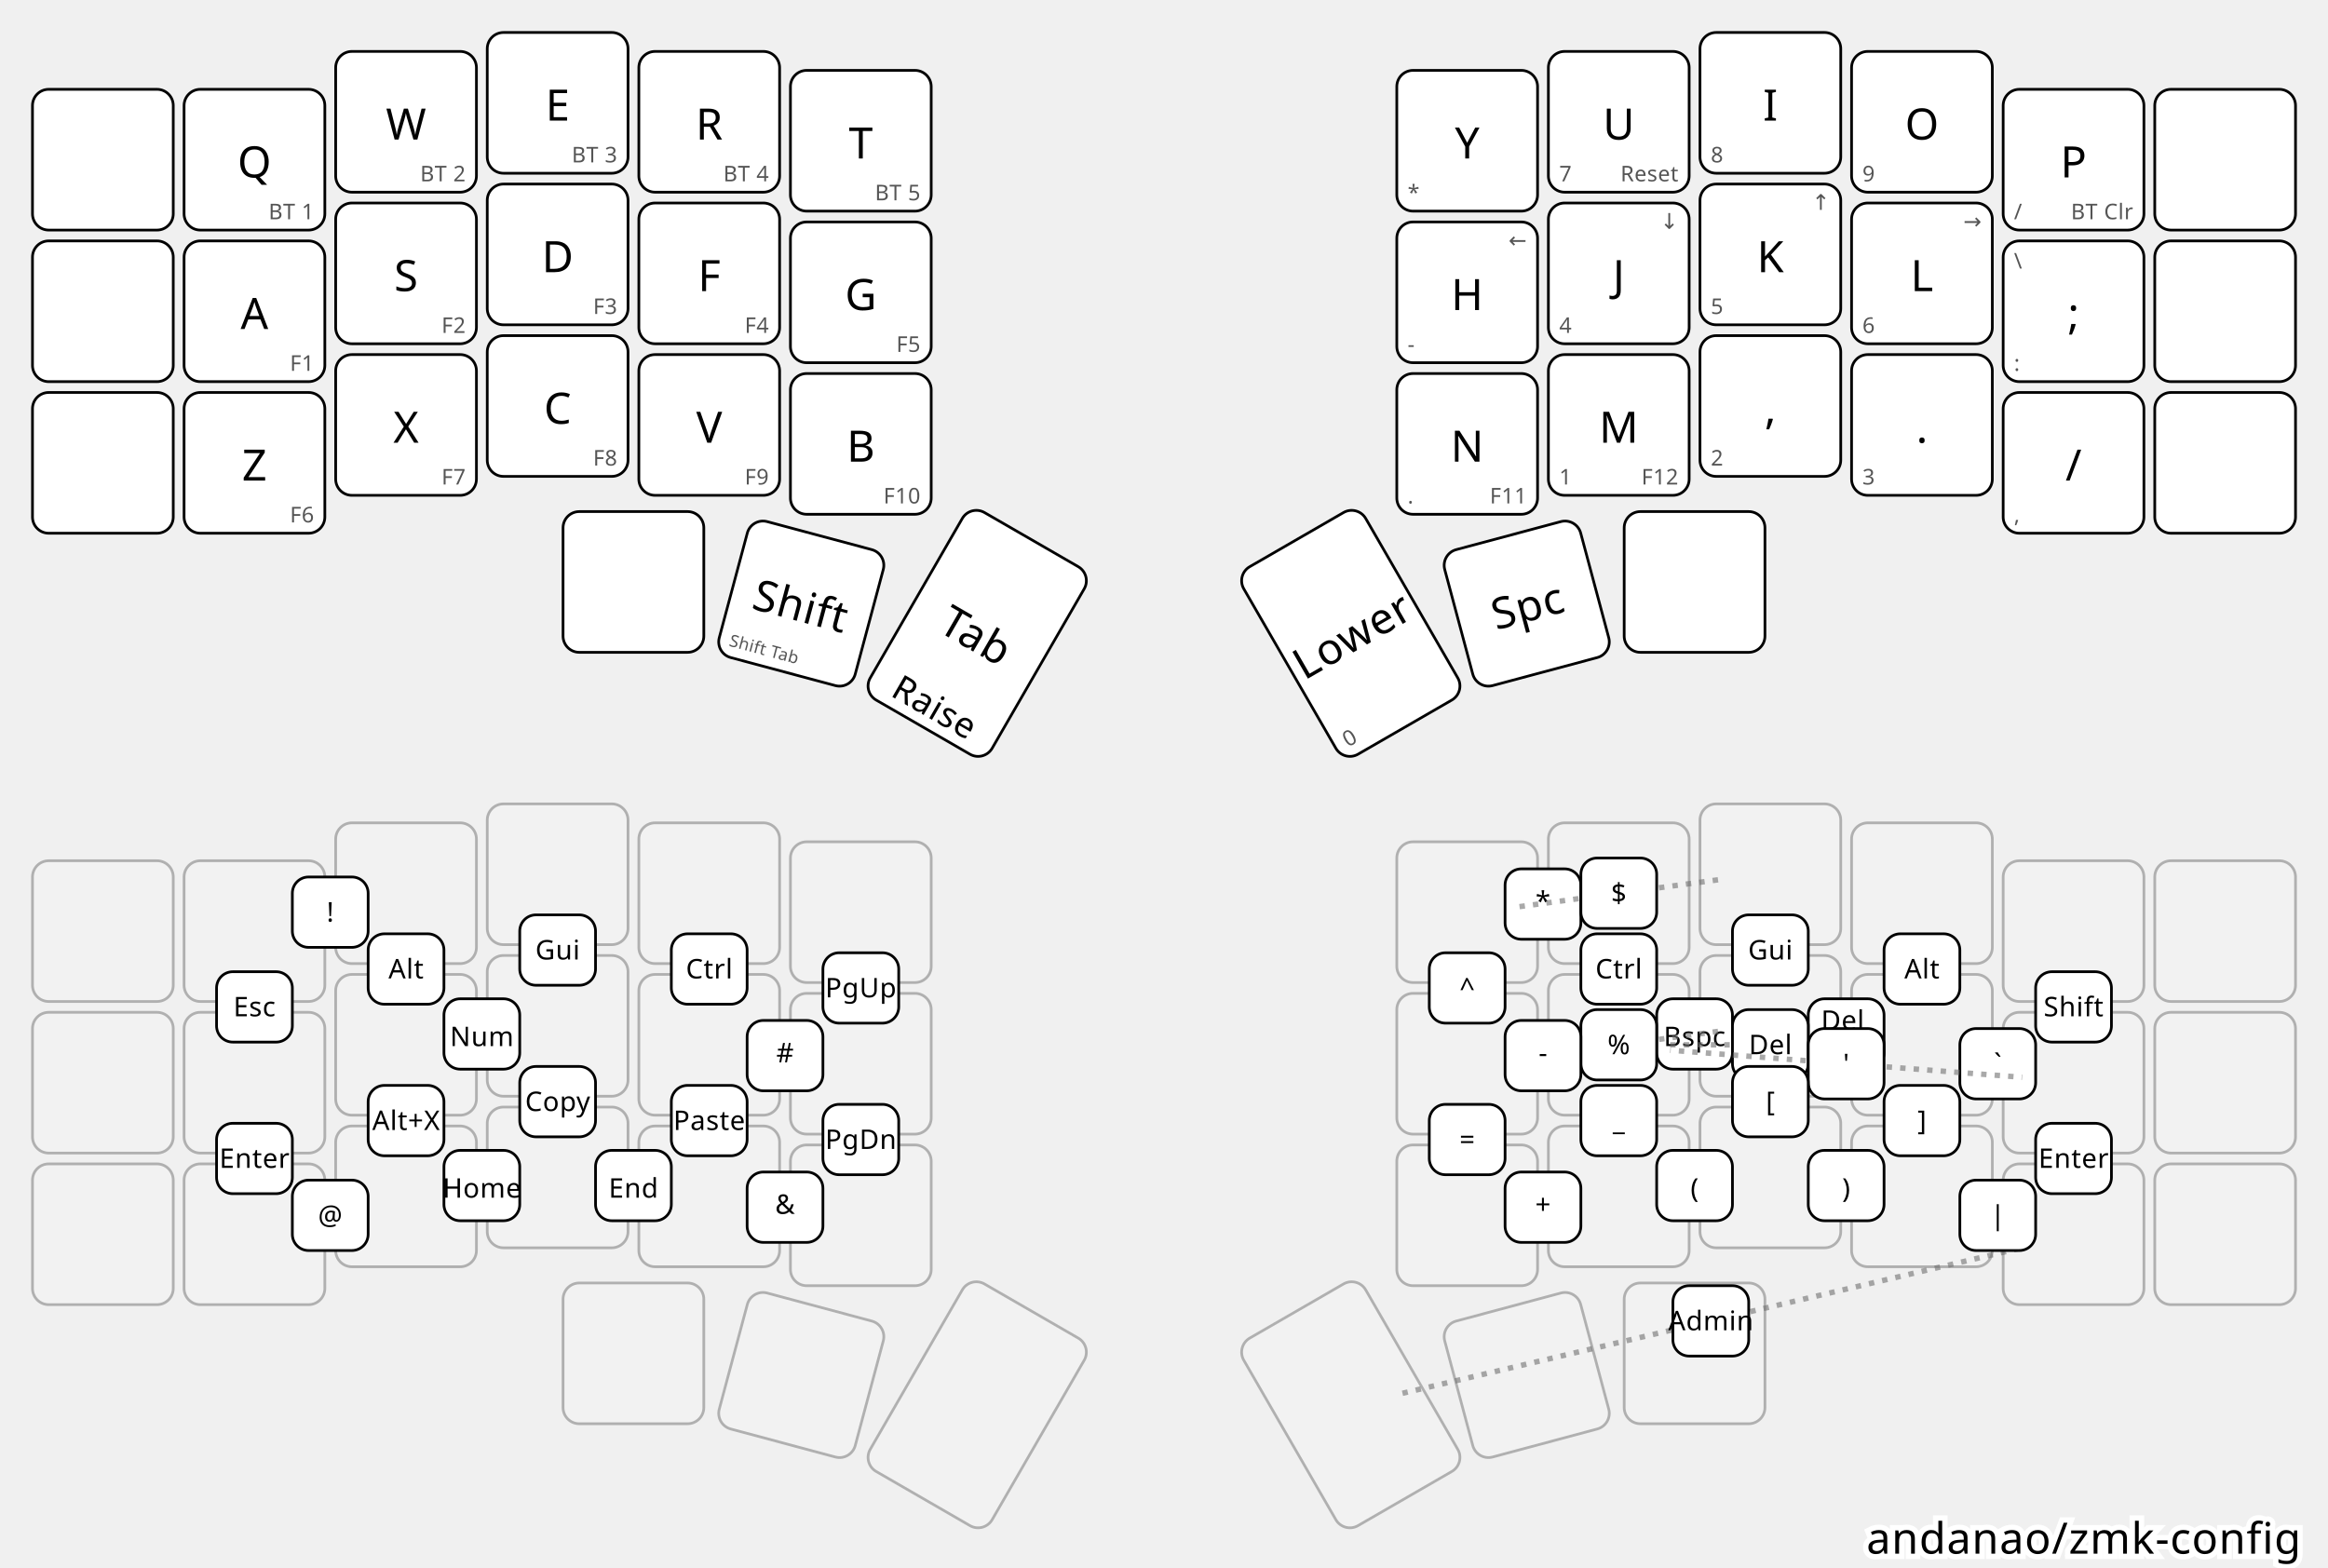
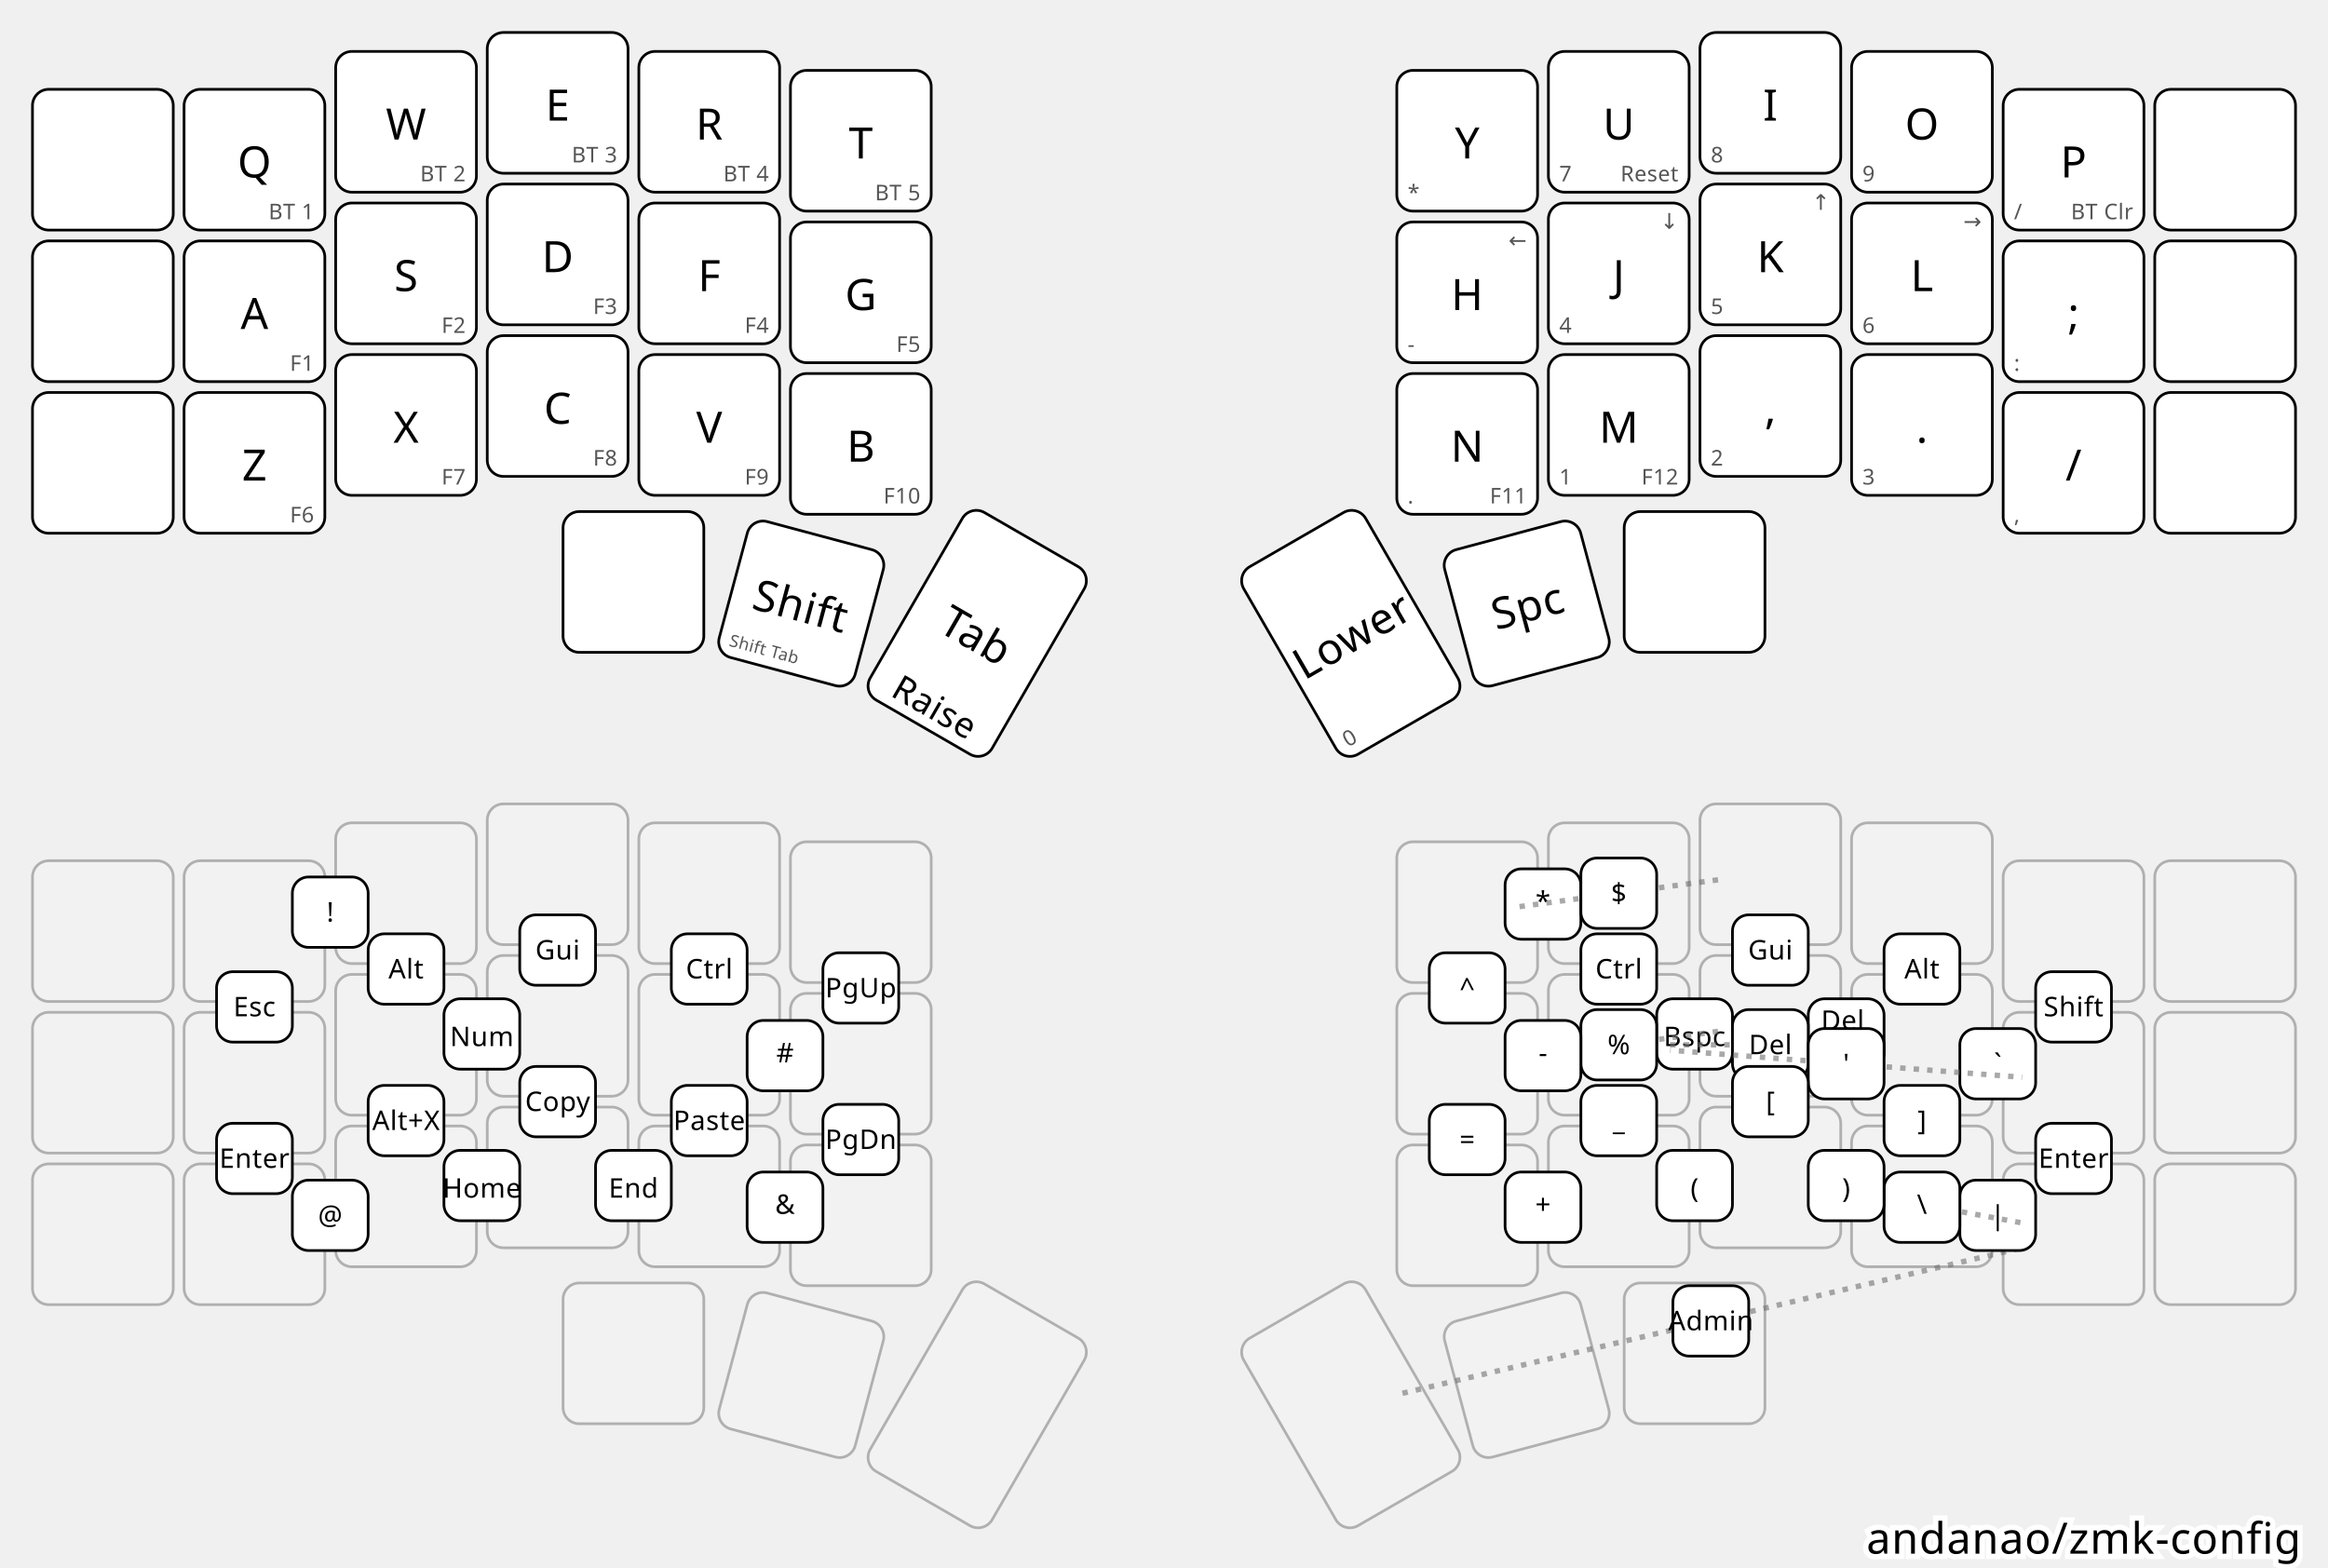
<svg xmlns="http://www.w3.org/2000/svg" xmlns:xlink="http://www.w3.org/1999/xlink" width="860" height="579" viewBox="0 0 860 579" class="keymap">
  <defs>/* start glyphs */
<svg id="mdi:play-pause">
      <svg id="mdi-play-pause" viewBox="0 0 24 24">
        <path d="M3,5V19L11,12M13,19H16V5H13M18,5V19H21V5" />
      </svg>
    </svg>
    <svg id="mdi:skip-backward">
      <svg id="mdi-skip-backward" viewBox="0 0 24 24">
        <path d="M20,5V19L13,12M6,5V19H4V5M13,5V19L6,12" />
      </svg>
    </svg>
    <svg id="mdi:skip-forward">
      <svg id="mdi-skip-forward" viewBox="0 0 24 24">
        <path d="M4,5V19L11,12M18,5V19H20V5M11,5V19L18,12" />
      </svg>
    </svg>
    <svg id="mdi:volume-high">
      <svg id="mdi-volume-high" viewBox="0 0 24 24">
        <path d="M14,3.23V5.29C16.89,6.15 19,8.83 19,12C19,15.17 16.89,17.84 14,18.7V20.77C18,19.86 21,16.28 21,12C21,7.72 18,4.14 14,3.23M16.5,12C16.5,10.23 15.5,8.71 14,7.97V16C15.5,15.29 16.5,13.76 16.5,12M3,9V15H7L12,20V4L7,9H3Z" />
      </svg>
    </svg>
    <svg id="mdi:volume-medium">
      <svg id="mdi-volume-medium" viewBox="0 0 24 24">
        <path d="M5,9V15H9L14,20V4L9,9M18.5,12C18.5,10.23 17.5,8.71 16,7.97V16C17.5,15.29 18.5,13.76 18.5,12Z" />
      </svg>
    </svg>
  </defs>/* end glyphs */
<style>/* Deliberately monochrome: black on white, with a white-on-black variant
   for browsers in dark mode.

   Colours are literal hex rather than CSS custom properties. librsvg --
   what Emacs and most non-browser SVG viewers render with -- does not
   implement var() and silently falls back to black, and it ignores @media,
   so it gets the light variant below. */

svg path { fill: inherit; }

svg.keymap {
    fill: #000;
    background-color: #fff;
    font-family: Calibri, system-ui, sans-serif;
    font-size: 16px;
    font-kerning: normal;
    text-rendering: optimizeLegibility;
}

/* Keys need an outline here. The palettes keymap-drawer ships rely on the
   key fill contrasting with a coloured page; white-on-white has none. */
rect.key, rect.combo, rect.combo-separate { fill: #fff; stroke: #000; stroke-width: 1; }
rect.held, rect.combo.held                { fill: #d0d0d0; }
.layer-Combos rect.key                    { fill: #f2f2f2; stroke: #b0b0b0; }
path.combo { stroke: #707070; stroke-width: 2; stroke-dasharray: 2, 3; opacity: 0.6; fill: none; }

text {
    text-anchor: middle;
    dominant-baseline: middle;
    letter-spacing: 0.02em;
}

text.tap     { font-weight: 500; }
text.hold    { font-weight: 400; font-size: 13px; }
text.shifted { font-weight: 400; font-size: 11px; }
text.combo, text.left, text.right { font-size: 10px; }
/* 8px rather than the 10px of other secondary legends: the overview puts
   two corner legends on the same key edge (e.g. Num's "Boot" beside
   Admin's "BT 2"), which overlaps at anything larger. */
text.tl, text.tr, text.bl, text.br { font-size: 8px; }

text.hold, text.bl, text.br    { text-anchor: middle; dominant-baseline: auto; }
text.shifted, text.tl, text.tr { text-anchor: middle; dominant-baseline: hanging; }
text.left, text.tl, text.bl    { text-anchor: start; }
text.right, text.tr, text.br   { text-anchor: end; }

text.layer-activator { text-decoration: underline; }
text.combo.hold, text.combo.shifted, text.combo.left, text.combo.right { font-size: 8px; }

/* Without colour the overview's corner legends are told apart by position
   alone: tl=Raise, tr=Lower, bl=Num, br=Admin. Grey keeps them from
   competing with the base-layer legend in the middle of the key. */
text.tl, text.tr, text.bl, text.br,
use.tl, use.tr, use.bl, use.br { fill: #555; }

text.label, text.footer { fill: #000; stroke: #fff; stroke-width: 4; paint-order: stroke; }
text.label  { font-weight: bold; text-anchor: start; }
text.footer { text-anchor: end; dominant-baseline: auto; }

.icon-tabler &gt; path                             { fill: inherit; stroke: inherit; stroke-width: 2; }
.icon-tabler &gt; path[stroke="none"][fill="none"] { visibility: hidden; }

/* Browsers only; librsvg ignores @media and keeps the light variant.
   Delete this block for light-only output. */
@media (prefers-color-scheme: dark) {
    svg.keymap { fill: #fff; background-color: #000; }
    rect.key, rect.combo, rect.combo-separate { fill: #000; stroke: #fff; }
    rect.held, rect.combo.held                { fill: #444; }
    .layer-Combos rect.key                    { fill: #1a1a1a; stroke: #666; }
    path.combo { stroke: #909090; }
    text.tl, text.tr, text.bl, text.br,
    use.tl, use.tr, use.bl, use.br { fill: #aaa; }
    text.label, text.footer { fill: #fff; stroke: #000; }
}
</style>
  <g transform="translate(10, 0)" class="layer-Base">
    <g transform="translate(0, 10)">
      <g transform="translate(28, 49)" class="key keypos-0">
        <rect rx="6" ry="6" x="-26" y="-26" width="52" height="52" class="key" />
      </g>
      <g transform="translate(84, 49)" class="key keypos-1">
        <rect rx="6" ry="6" x="-26" y="-26" width="52" height="52" class="key" />
        <text x="0" y="1" class="key tap">Q</text>
        <text x="22" y="22" class="key br">BT 1</text>
      </g>
      <g transform="translate(140, 35)" class="key keypos-2">
        <rect rx="6" ry="6" x="-26" y="-26" width="52" height="52" class="key" />
        <text x="0" y="1" class="key tap">W</text>
        <text x="22" y="22" class="key br">BT 2</text>
      </g>
      <g transform="translate(196, 28)" class="key keypos-3">
        <rect rx="6" ry="6" x="-26" y="-26" width="52" height="52" class="key" />
        <text x="0" y="1" class="key tap">E</text>
        <text x="22" y="22" class="key br">BT 3</text>
      </g>
      <g transform="translate(252, 35)" class="key keypos-4">
        <rect rx="6" ry="6" x="-26" y="-26" width="52" height="52" class="key" />
        <text x="0" y="1" class="key tap">R</text>
        <text x="22" y="22" class="key br">BT 4</text>
      </g>
      <g transform="translate(308, 42)" class="key keypos-5">
        <rect rx="6" ry="6" x="-26" y="-26" width="52" height="52" class="key" />
        <text x="0" y="1" class="key tap">T</text>
        <text x="22" y="22" class="key br">BT 5</text>
      </g>
      <g transform="translate(532, 42)" class="key keypos-6">
        <rect rx="6" ry="6" x="-26" y="-26" width="52" height="52" class="key" />
        <text x="0" y="1" class="key tap">Y</text>
        <text x="-22" y="22" class="key bl">*</text>
      </g>
      <g transform="translate(588, 35)" class="key keypos-7">
        <rect rx="6" ry="6" x="-26" y="-26" width="52" height="52" class="key" />
        <text x="0" y="1" class="key tap">U</text>
        <text x="-22" y="22" class="key bl">7</text>
        <text x="22" y="22" class="key br">Reset</text>
      </g>
      <g transform="translate(644, 28)" class="key keypos-8">
        <rect rx="6" ry="6" x="-26" y="-26" width="52" height="52" class="key" />
        <text x="0" y="1" class="key tap">I</text>
        <text x="-22" y="22" class="key bl">8</text>
      </g>
      <g transform="translate(700, 35)" class="key keypos-9">
        <rect rx="6" ry="6" x="-26" y="-26" width="52" height="52" class="key" />
        <text x="0" y="1" class="key tap">O</text>
        <text x="-22" y="22" class="key bl">9</text>
      </g>
      <g transform="translate(756, 49)" class="key keypos-10">
        <rect rx="6" ry="6" x="-26" y="-26" width="52" height="52" class="key" />
        <text x="0" y="1" class="key tap">P</text>
        <text x="-22" y="22" class="key bl">/</text>
        <text x="22" y="22" class="key br">BT Clr</text>
      </g>
      <g transform="translate(812, 49)" class="key keypos-11">
        <rect rx="6" ry="6" x="-26" y="-26" width="52" height="52" class="key" />
      </g>
      <g transform="translate(28, 105)" class="key keypos-12">
        <rect rx="6" ry="6" x="-26" y="-26" width="52" height="52" class="key" />
      </g>
      <g transform="translate(84, 105)" class="key keypos-13">
        <rect rx="6" ry="6" x="-26" y="-26" width="52" height="52" class="key" />
        <text x="0" y="1" class="key tap">A</text>
        <text x="22" y="22" class="key br">F1</text>
      </g>
      <g transform="translate(140, 91)" class="key keypos-14">
        <rect rx="6" ry="6" x="-26" y="-26" width="52" height="52" class="key" />
        <text x="0" y="1" class="key tap">S</text>
        <text x="22" y="22" class="key br">F2</text>
      </g>
      <g transform="translate(196, 84)" class="key keypos-15">
        <rect rx="6" ry="6" x="-26" y="-26" width="52" height="52" class="key" />
        <text x="0" y="1" class="key tap">D</text>
        <text x="22" y="22" class="key br">F3</text>
      </g>
      <g transform="translate(252, 91)" class="key keypos-16">
        <rect rx="6" ry="6" x="-26" y="-26" width="52" height="52" class="key" />
        <text x="0" y="1" class="key tap">F</text>
        <text x="22" y="22" class="key br">F4</text>
      </g>
      <g transform="translate(308, 98)" class="key keypos-17">
        <rect rx="6" ry="6" x="-26" y="-26" width="52" height="52" class="key" />
        <text x="0" y="1" class="key tap">G</text>
        <text x="22" y="22" class="key br">F5</text>
      </g>
      <g transform="translate(532, 98)" class="key keypos-18">
        <rect rx="6" ry="6" x="-26" y="-26" width="52" height="52" class="key" />
        <text x="0" y="1" class="key tap">H</text>
        <text x="22" y="-22" class="key tr">←</text>
        <text x="-22" y="22" class="key bl">-</text>
        <use href="#mdi:skip-backward" xlink:href="#mdi:skip-backward" x="12" y="12" height="10" width="10.0" class="key br glyph mdi:skip-backward" />
      </g>
      <g transform="translate(588, 91)" class="key keypos-19">
        <rect rx="6" ry="6" x="-26" y="-26" width="52" height="52" class="key" />
        <text x="0" y="1" class="key tap">J</text>
        <text x="22" y="-22" class="key tr">↓</text>
        <text x="-22" y="22" class="key bl">4</text>
        <use href="#mdi:volume-medium" xlink:href="#mdi:volume-medium" x="12" y="12" height="10" width="10.0" class="key br glyph mdi:volume-medium" />
      </g>
      <g transform="translate(644, 84)" class="key keypos-20">
        <rect rx="6" ry="6" x="-26" y="-26" width="52" height="52" class="key" />
        <text x="0" y="1" class="key tap">K</text>
        <text x="22" y="-22" class="key tr">↑</text>
        <text x="-22" y="22" class="key bl">5</text>
        <use href="#mdi:volume-high" xlink:href="#mdi:volume-high" x="12" y="12" height="10" width="10.0" class="key br glyph mdi:volume-high" />
      </g>
      <g transform="translate(700, 91)" class="key keypos-21">
        <rect rx="6" ry="6" x="-26" y="-26" width="52" height="52" class="key" />
        <text x="0" y="1" class="key tap">L</text>
        <text x="22" y="-22" class="key tr">→</text>
        <text x="-22" y="22" class="key bl">6</text>
        <use href="#mdi:skip-forward" xlink:href="#mdi:skip-forward" x="12" y="12" height="10" width="10.0" class="key br glyph mdi:skip-forward" />
      </g>
      <g transform="translate(756, 105)" class="key keypos-22">
        <rect rx="6" ry="6" x="-26" y="-26" width="52" height="52" class="key" />
        <text x="0" y="1" class="key tap">;</text>
-         <text x="-22" y="-22" class="key tl">\</text>
        <text x="-22" y="22" class="key bl">:</text>
      </g>
      <g transform="translate(812, 105)" class="key keypos-23">
        <rect rx="6" ry="6" x="-26" y="-26" width="52" height="52" class="key" />
      </g>
      <g transform="translate(28, 161)" class="key keypos-24">
        <rect rx="6" ry="6" x="-26" y="-26" width="52" height="52" class="key" />
      </g>
      <g transform="translate(84, 161)" class="key keypos-25">
        <rect rx="6" ry="6" x="-26" y="-26" width="52" height="52" class="key" />
        <text x="0" y="1" class="key tap">Z</text>
        <text x="22" y="22" class="key br">F6</text>
      </g>
      <g transform="translate(140, 147)" class="key keypos-26">
        <rect rx="6" ry="6" x="-26" y="-26" width="52" height="52" class="key" />
        <text x="0" y="1" class="key tap">X</text>
        <text x="22" y="22" class="key br">F7</text>
      </g>
      <g transform="translate(196, 140)" class="key keypos-27">
        <rect rx="6" ry="6" x="-26" y="-26" width="52" height="52" class="key" />
        <text x="0" y="1" class="key tap">C</text>
        <text x="22" y="22" class="key br">F8</text>
      </g>
      <g transform="translate(252, 147)" class="key keypos-28">
        <rect rx="6" ry="6" x="-26" y="-26" width="52" height="52" class="key" />
        <text x="0" y="1" class="key tap">V</text>
        <text x="22" y="22" class="key br">F9</text>
      </g>
      <g transform="translate(308, 154)" class="key keypos-29">
        <rect rx="6" ry="6" x="-26" y="-26" width="52" height="52" class="key" />
        <text x="0" y="1" class="key tap">B</text>
        <text x="22" y="22" class="key br">F10</text>
      </g>
      <g transform="translate(532, 154)" class="key keypos-30">
        <rect rx="6" ry="6" x="-26" y="-26" width="52" height="52" class="key" />
        <text x="0" y="1" class="key tap">N</text>
        <text x="-22" y="22" class="key bl">.</text>
        <text x="22" y="22" class="key br">F11</text>
      </g>
      <g transform="translate(588, 147)" class="key keypos-31">
        <rect rx="6" ry="6" x="-26" y="-26" width="52" height="52" class="key" />
        <text x="0" y="1" class="key tap">M</text>
        <text x="-22" y="22" class="key bl">1</text>
        <text x="22" y="22" class="key br">F12</text>
      </g>
      <g transform="translate(644, 140)" class="key keypos-32">
        <rect rx="6" ry="6" x="-26" y="-26" width="52" height="52" class="key" />
        <text x="0" y="1" class="key tap">,</text>
        <text x="-22" y="22" class="key bl">2</text>
      </g>
      <g transform="translate(700, 147)" class="key keypos-33">
        <rect rx="6" ry="6" x="-26" y="-26" width="52" height="52" class="key" />
        <text x="0" y="1" class="key tap">.</text>
        <text x="-22" y="22" class="key bl">3</text>
      </g>
      <g transform="translate(756, 161)" class="key keypos-34">
        <rect rx="6" ry="6" x="-26" y="-26" width="52" height="52" class="key" />
        <text x="0" y="1" class="key tap">/</text>
        <text x="-22" y="22" class="key bl">,</text>
      </g>
      <g transform="translate(812, 161)" class="key keypos-35">
        <rect rx="6" ry="6" x="-26" y="-26" width="52" height="52" class="key" />
      </g>
      <g transform="translate(224, 205)" class="key keypos-36">
        <rect rx="6" ry="6" x="-26" y="-26" width="52" height="52" class="key" />
      </g>
      <g transform="translate(286, 213) rotate(15.0)" class="key keypos-37">
        <rect rx="6" ry="6" x="-26" y="-26" width="52" height="52" class="key" />
        <text x="0" y="1" class="key tap">Shift</text>
        <text x="-22" y="22" class="key bl">
          <tspan style="font-size: 78%">Shift Tab</tspan>
        </text>
      </g>
      <g transform="translate(351, 224) rotate(30.0)" class="key keypos-38">
        <rect rx="6" ry="6" x="-26" y="-40" width="52" height="80" class="key" />
        <text x="0" y="1" class="key tap">Tab</text>
        <text x="0" y="36" class="key hold">Raise</text>
      </g>
      <g transform="translate(489, 224) rotate(-30.0)" class="key keypos-39">
        <rect rx="6" ry="6" x="-26" y="-40" width="52" height="80" class="key" />
        <text x="0" y="1" class="key tap">Lower</text>
        <text x="-22" y="36" class="key bl">0</text>
      </g>
      <g transform="translate(554, 213) rotate(-15.0)" class="key keypos-40">
        <rect rx="6" ry="6" x="-26" y="-26" width="52" height="52" class="key" />
        <text x="0" y="1" class="key tap">Spc</text>
        <use href="#mdi:play-pause" xlink:href="#mdi:play-pause" x="12" y="12" height="10" width="10.0" class="key br glyph mdi:play-pause" />
      </g>
      <g transform="translate(616, 205)" class="key keypos-41">
        <rect rx="6" ry="6" x="-26" y="-26" width="52" height="52" class="key" />
      </g>
    </g>
  </g>
  <g transform="translate(10, 285)" class="layer-Combos">
    <g transform="translate(0, 10)">
      <g transform="translate(28, 49)" class="key keypos-0">
        <rect rx="6" ry="6" x="-26" y="-26" width="52" height="52" class="key" />
      </g>
      <g transform="translate(84, 49)" class="key keypos-1">
        <rect rx="6" ry="6" x="-26" y="-26" width="52" height="52" class="key" />
      </g>
      <g transform="translate(140, 35)" class="key keypos-2">
        <rect rx="6" ry="6" x="-26" y="-26" width="52" height="52" class="key" />
      </g>
      <g transform="translate(196, 28)" class="key keypos-3">
        <rect rx="6" ry="6" x="-26" y="-26" width="52" height="52" class="key" />
      </g>
      <g transform="translate(252, 35)" class="key keypos-4">
        <rect rx="6" ry="6" x="-26" y="-26" width="52" height="52" class="key" />
      </g>
      <g transform="translate(308, 42)" class="key keypos-5">
        <rect rx="6" ry="6" x="-26" y="-26" width="52" height="52" class="key" />
      </g>
      <g transform="translate(532, 42)" class="key keypos-6">
        <rect rx="6" ry="6" x="-26" y="-26" width="52" height="52" class="key" />
      </g>
      <g transform="translate(588, 35)" class="key keypos-7">
        <rect rx="6" ry="6" x="-26" y="-26" width="52" height="52" class="key" />
      </g>
      <g transform="translate(644, 28)" class="key keypos-8">
        <rect rx="6" ry="6" x="-26" y="-26" width="52" height="52" class="key" />
      </g>
      <g transform="translate(700, 35)" class="key keypos-9">
        <rect rx="6" ry="6" x="-26" y="-26" width="52" height="52" class="key" />
      </g>
      <g transform="translate(756, 49)" class="key keypos-10">
        <rect rx="6" ry="6" x="-26" y="-26" width="52" height="52" class="key" />
      </g>
      <g transform="translate(812, 49)" class="key keypos-11">
        <rect rx="6" ry="6" x="-26" y="-26" width="52" height="52" class="key" />
      </g>
      <g transform="translate(28, 105)" class="key keypos-12">
        <rect rx="6" ry="6" x="-26" y="-26" width="52" height="52" class="key" />
      </g>
      <g transform="translate(84, 105)" class="key keypos-13">
        <rect rx="6" ry="6" x="-26" y="-26" width="52" height="52" class="key" />
      </g>
      <g transform="translate(140, 91)" class="key keypos-14">
        <rect rx="6" ry="6" x="-26" y="-26" width="52" height="52" class="key" />
      </g>
      <g transform="translate(196, 84)" class="key keypos-15">
        <rect rx="6" ry="6" x="-26" y="-26" width="52" height="52" class="key" />
      </g>
      <g transform="translate(252, 91)" class="key keypos-16">
        <rect rx="6" ry="6" x="-26" y="-26" width="52" height="52" class="key" />
      </g>
      <g transform="translate(308, 98)" class="key keypos-17">
        <rect rx="6" ry="6" x="-26" y="-26" width="52" height="52" class="key" />
      </g>
      <g transform="translate(532, 98)" class="key keypos-18">
        <rect rx="6" ry="6" x="-26" y="-26" width="52" height="52" class="key" />
      </g>
      <g transform="translate(588, 91)" class="key keypos-19">
        <rect rx="6" ry="6" x="-26" y="-26" width="52" height="52" class="key" />
      </g>
      <g transform="translate(644, 84)" class="key keypos-20">
        <rect rx="6" ry="6" x="-26" y="-26" width="52" height="52" class="key" />
      </g>
      <g transform="translate(700, 91)" class="key keypos-21">
        <rect rx="6" ry="6" x="-26" y="-26" width="52" height="52" class="key" />
      </g>
      <g transform="translate(756, 105)" class="key keypos-22">
        <rect rx="6" ry="6" x="-26" y="-26" width="52" height="52" class="key" />
      </g>
      <g transform="translate(812, 105)" class="key keypos-23">
        <rect rx="6" ry="6" x="-26" y="-26" width="52" height="52" class="key" />
      </g>
      <g transform="translate(28, 161)" class="key keypos-24">
        <rect rx="6" ry="6" x="-26" y="-26" width="52" height="52" class="key" />
      </g>
      <g transform="translate(84, 161)" class="key keypos-25">
        <rect rx="6" ry="6" x="-26" y="-26" width="52" height="52" class="key" />
      </g>
      <g transform="translate(140, 147)" class="key keypos-26">
        <rect rx="6" ry="6" x="-26" y="-26" width="52" height="52" class="key" />
      </g>
      <g transform="translate(196, 140)" class="key keypos-27">
        <rect rx="6" ry="6" x="-26" y="-26" width="52" height="52" class="key" />
      </g>
      <g transform="translate(252, 147)" class="key keypos-28">
        <rect rx="6" ry="6" x="-26" y="-26" width="52" height="52" class="key" />
      </g>
      <g transform="translate(308, 154)" class="key keypos-29">
        <rect rx="6" ry="6" x="-26" y="-26" width="52" height="52" class="key" />
      </g>
      <g transform="translate(532, 154)" class="key keypos-30">
        <rect rx="6" ry="6" x="-26" y="-26" width="52" height="52" class="key" />
      </g>
      <g transform="translate(588, 147)" class="key keypos-31">
        <rect rx="6" ry="6" x="-26" y="-26" width="52" height="52" class="key" />
      </g>
      <g transform="translate(644, 140)" class="key keypos-32">
        <rect rx="6" ry="6" x="-26" y="-26" width="52" height="52" class="key" />
      </g>
      <g transform="translate(700, 147)" class="key keypos-33">
        <rect rx="6" ry="6" x="-26" y="-26" width="52" height="52" class="key" />
      </g>
      <g transform="translate(756, 161)" class="key keypos-34">
        <rect rx="6" ry="6" x="-26" y="-26" width="52" height="52" class="key" />
      </g>
      <g transform="translate(812, 161)" class="key keypos-35">
        <rect rx="6" ry="6" x="-26" y="-26" width="52" height="52" class="key" />
      </g>
      <g transform="translate(224, 205)" class="key keypos-36">
        <rect rx="6" ry="6" x="-26" y="-26" width="52" height="52" class="key" />
      </g>
      <g transform="translate(286, 213) rotate(15.0)" class="key keypos-37">
        <rect rx="6" ry="6" x="-26" y="-26" width="52" height="52" class="key" />
      </g>
      <g transform="translate(351, 224) rotate(30.0)" class="key keypos-38">
        <rect rx="6" ry="6" x="-26" y="-40" width="52" height="80" class="key" />
      </g>
      <g transform="translate(489, 224) rotate(-30.0)" class="key keypos-39">
        <rect rx="6" ry="6" x="-26" y="-40" width="52" height="80" class="key" />
      </g>
      <g transform="translate(554, 213) rotate(-15.0)" class="key keypos-40">
        <rect rx="6" ry="6" x="-26" y="-26" width="52" height="52" class="key" />
      </g>
      <g transform="translate(616, 205)" class="key keypos-41">
        <rect rx="6" ry="6" x="-26" y="-26" width="52" height="52" class="key" />
      </g>
      <g class="combo combopos-0">
        <rect rx="6" ry="6" x="238" y="50" width="28" height="26" class="combo" />
        <text x="252" y="63" class="combo tap">Ctrl</text>
      </g>
      <g class="combo combopos-1">
        <rect rx="6" ry="6" x="574" y="50" width="28" height="26" class="combo" />
        <text x="588" y="63" class="combo tap">Ctrl</text>
      </g>
      <g class="combo combopos-2">
        <rect rx="6" ry="6" x="182" y="43" width="28" height="26" class="combo" />
        <text x="196" y="56" class="combo tap">Gui</text>
      </g>
      <g class="combo combopos-3">
        <rect rx="6" ry="6" x="630" y="43" width="28" height="26" class="combo" />
        <text x="644" y="56" class="combo tap">Gui</text>
      </g>
      <g class="combo combopos-4">
        <rect rx="6" ry="6" x="126" y="50" width="28" height="26" class="combo" />
        <text x="140" y="63" class="combo tap">Alt</text>
      </g>
      <g class="combo combopos-5">
        <rect rx="6" ry="6" x="686" y="50" width="28" height="26" class="combo" />
        <text x="700" y="63" class="combo tap">Alt</text>
      </g>
      <g class="combo combopos-6">
        <rect rx="6" ry="6" x="742" y="64" width="28" height="26" class="combo" />
        <text x="756" y="77" class="combo tap">Shift</text>
      </g>
      <g class="combo combopos-7">
        <rect rx="6" ry="6" x="70" y="64" width="28" height="26" class="combo" />
        <text x="84" y="77" class="combo tap">Esc</text>
      </g>
      <g class="combo combopos-8">
        <rect rx="6" ry="6" x="126" y="106" width="28" height="26" class="combo" />
        <text x="140" y="119" class="combo tap">Alt+X</text>
      </g>
      <g class="combo combopos-11">
        <rect rx="6" ry="6" x="294" y="57" width="28" height="26" class="combo" />
        <text x="308" y="70" class="combo tap">PgUp</text>
      </g>
      <g class="combo combopos-12">
        <rect rx="6" ry="6" x="294" y="113" width="28" height="26" class="combo" />
        <text x="308" y="126" class="combo tap">PgDn</text>
      </g>
      <g class="combo combopos-13">
        <rect rx="6" ry="6" x="154" y="130" width="28" height="26" class="combo" />
        <text x="168" y="144" class="combo tap">Home</text>
      </g>
      <g class="combo combopos-14">
        <rect rx="6" ry="6" x="210" y="130" width="28" height="26" class="combo" />
        <text x="224" y="144" class="combo tap">End</text>
      </g>
      <g class="combo combopos-15">
        <rect rx="6" ry="6" x="154" y="74" width="28" height="26" class="combo" />
        <text x="168" y="88" class="combo tap">Num</text>
      </g>
      <g class="combo combopos-16">
        <path d="M622,193 l-115,27" class="combo" />
        <path d="M622,193 l115,-27" class="combo" />
        <rect rx="6" ry="6" x="608" y="180" width="28" height="26" class="combo" />
        <text x="622" y="193" class="combo tap">Admin</text>
      </g>
      <g class="combo combopos-17">
        <rect rx="6" ry="6" x="70" y="120" width="28" height="26" class="combo" />
        <text x="84" y="133" class="combo tap">Enter</text>
      </g>
      <g class="combo combopos-18">
        <rect rx="6" ry="6" x="742" y="120" width="28" height="26" class="combo" />
        <text x="756" y="133" class="combo tap">Enter</text>
      </g>
      <g class="combo combopos-19">
        <rect rx="6" ry="6" x="602" y="74" width="28" height="26" class="combo" />
        <text x="616" y="88" class="combo tap">Bspc</text>
      </g>
      <g class="combo combopos-20">
        <rect rx="6" ry="6" x="658" y="74" width="28" height="26" class="combo" />
        <text x="672" y="88" class="combo tap">
          <tspan x="672" dy="-0.6em">Del</tspan>
          <tspan x="672" dy="1.2em">Word</tspan>
        </text>
      </g>
      <g class="combo combopos-21">
        <path d="M644,91 l-37,0" class="combo" />
        <path d="M644,91 l37,0" class="combo" />
        <rect rx="6" ry="6" x="630" y="78" width="28" height="26" class="combo" />
        <text x="644" y="91" class="combo tap">Del</text>
      </g>
      <g class="combo combopos-22">
        <rect rx="6" ry="6" x="546" y="26" width="28" height="26" class="combo" />
        <text x="560" y="38" class="combo tap">*</text>
      </g>
      <g class="combo combopos-23">
        <rect rx="6" ry="6" x="266" y="82" width="28" height="26" class="combo" />
        <text x="280" y="94" class="combo tap">#</text>
      </g>
      <g class="combo combopos-24">
        <rect rx="6" ry="6" x="518" y="57" width="28" height="26" class="combo" />
        <text x="532" y="70" class="combo tap">^</text>
      </g>
      <g class="combo combopos-25">
        <rect rx="6" ry="6" x="714" y="141" width="28" height="26" class="combo" />
        <text x="728" y="154" class="combo tap">|</text>
      </g>
      <g class="combo combopos-26">
+         <path d="M700,150 l-38,-7" class="combo" />
+         <path d="M700,150 l38,7" class="combo" />
+         <rect rx="6" ry="6" x="686" y="138" width="28" height="26" class="combo" />
+         <text x="700" y="150" class="combo tap">\</text>
+       </g>
+       <g class="combo combopos-27">
        <rect rx="6" ry="6" x="714" y="85" width="28" height="26" class="combo" />
        <text x="728" y="98" class="combo tap">`</text>
      </g>
-       <g class="combo combopos-27">
+       <g class="combo combopos-28">
        <rect rx="6" ry="6" x="266" y="138" width="28" height="26" class="combo" />
        <text x="280" y="150" class="combo tap">&amp;</text>
      </g>
-       <g class="combo combopos-28">
+       <g class="combo combopos-29">
        <rect rx="6" ry="6" x="98" y="29" width="28" height="26" class="combo" />
        <text x="112" y="42" class="combo tap">!</text>
      </g>
-       <g class="combo combopos-29">
+       <g class="combo combopos-30">
        <rect rx="6" ry="6" x="98" y="141" width="28" height="26" class="combo" />
        <text x="112" y="154" class="combo tap">@</text>
      </g>
-       <g class="combo combopos-30">
+       <g class="combo combopos-31">
        <path d="M588,35 l-37,5" class="combo" />
        <path d="M588,35 l37,-5" class="combo" />
        <rect rx="6" ry="6" x="574" y="22" width="28" height="26" class="combo" />
        <text x="588" y="35" class="combo tap">$</text>
      </g>
-       <g class="combo combopos-31">
+       <g class="combo combopos-32">
        <path d="M588,91 l-37,5" class="combo" />
        <path d="M588,91 l37,-5" class="combo" />
        <rect rx="6" ry="6" x="574" y="78" width="28" height="26" class="combo" />
        <text x="588" y="91" class="combo tap">%</text>
      </g>
-       <g class="combo combopos-32">
+       <g class="combo combopos-33">
        <path d="M672,98 l-65,-5" class="combo" />
        <path d="M672,98 l65,5" class="combo" />
        <rect rx="6" ry="6" x="658" y="85" width="28" height="26" class="combo" />
        <text x="672" y="98" class="combo tap">'</text>
      </g>
-       <g class="combo combopos-33">
+       <g class="combo combopos-34">
        <rect rx="6" ry="6" x="546" y="82" width="28" height="26" class="combo" />
        <text x="560" y="94" class="combo tap">-</text>
      </g>
-       <g class="combo combopos-34">
+       <g class="combo combopos-35">
        <rect rx="6" ry="6" x="546" y="138" width="28" height="26" class="combo" />
        <text x="560" y="150" class="combo tap">+</text>
      </g>
-       <g class="combo combopos-35">
+       <g class="combo combopos-36">
        <rect rx="6" ry="6" x="574" y="106" width="28" height="26" class="combo" />
        <text x="588" y="119" class="combo tap">_</text>
      </g>
-       <g class="combo combopos-36">
+       <g class="combo combopos-37">
        <rect rx="6" ry="6" x="518" y="113" width="28" height="26" class="combo" />
        <text x="532" y="126" class="combo tap">=</text>
      </g>
-       <g class="combo combopos-37">
+       <g class="combo combopos-38">
        <rect rx="6" ry="6" x="630" y="99" width="28" height="26" class="combo" />
        <text x="644" y="112" class="combo tap">[</text>
      </g>
-       <g class="combo combopos-38">
+       <g class="combo combopos-39">
        <rect rx="6" ry="6" x="686" y="106" width="28" height="26" class="combo" />
        <text x="700" y="119" class="combo tap">]</text>
      </g>
-       <g class="combo combopos-39">
+       <g class="combo combopos-40">
        <rect rx="6" ry="6" x="602" y="130" width="28" height="26" class="combo" />
        <text x="616" y="144" class="combo tap">(</text>
      </g>
-       <g class="combo combopos-40">
+       <g class="combo combopos-41">
        <rect rx="6" ry="6" x="658" y="130" width="28" height="26" class="combo" />
        <text x="672" y="144" class="combo tap">)</text>
      </g>
-       <g class="combo combopos-41">
+       <g class="combo combopos-42">
        <rect rx="6" ry="6" x="182" y="99" width="28" height="26" class="combo" />
        <text x="196" y="112" class="combo tap">Copy</text>
      </g>
-       <g class="combo combopos-42">
+       <g class="combo combopos-43">
        <rect rx="6" ry="6" x="238" y="106" width="28" height="26" class="combo" />
        <text x="252" y="119" class="combo tap">Paste</text>
      </g>
    </g>
  </g>
  <text x="850.0" y="574.0" class="footer">andanao/zmk-config</text>
</svg>
